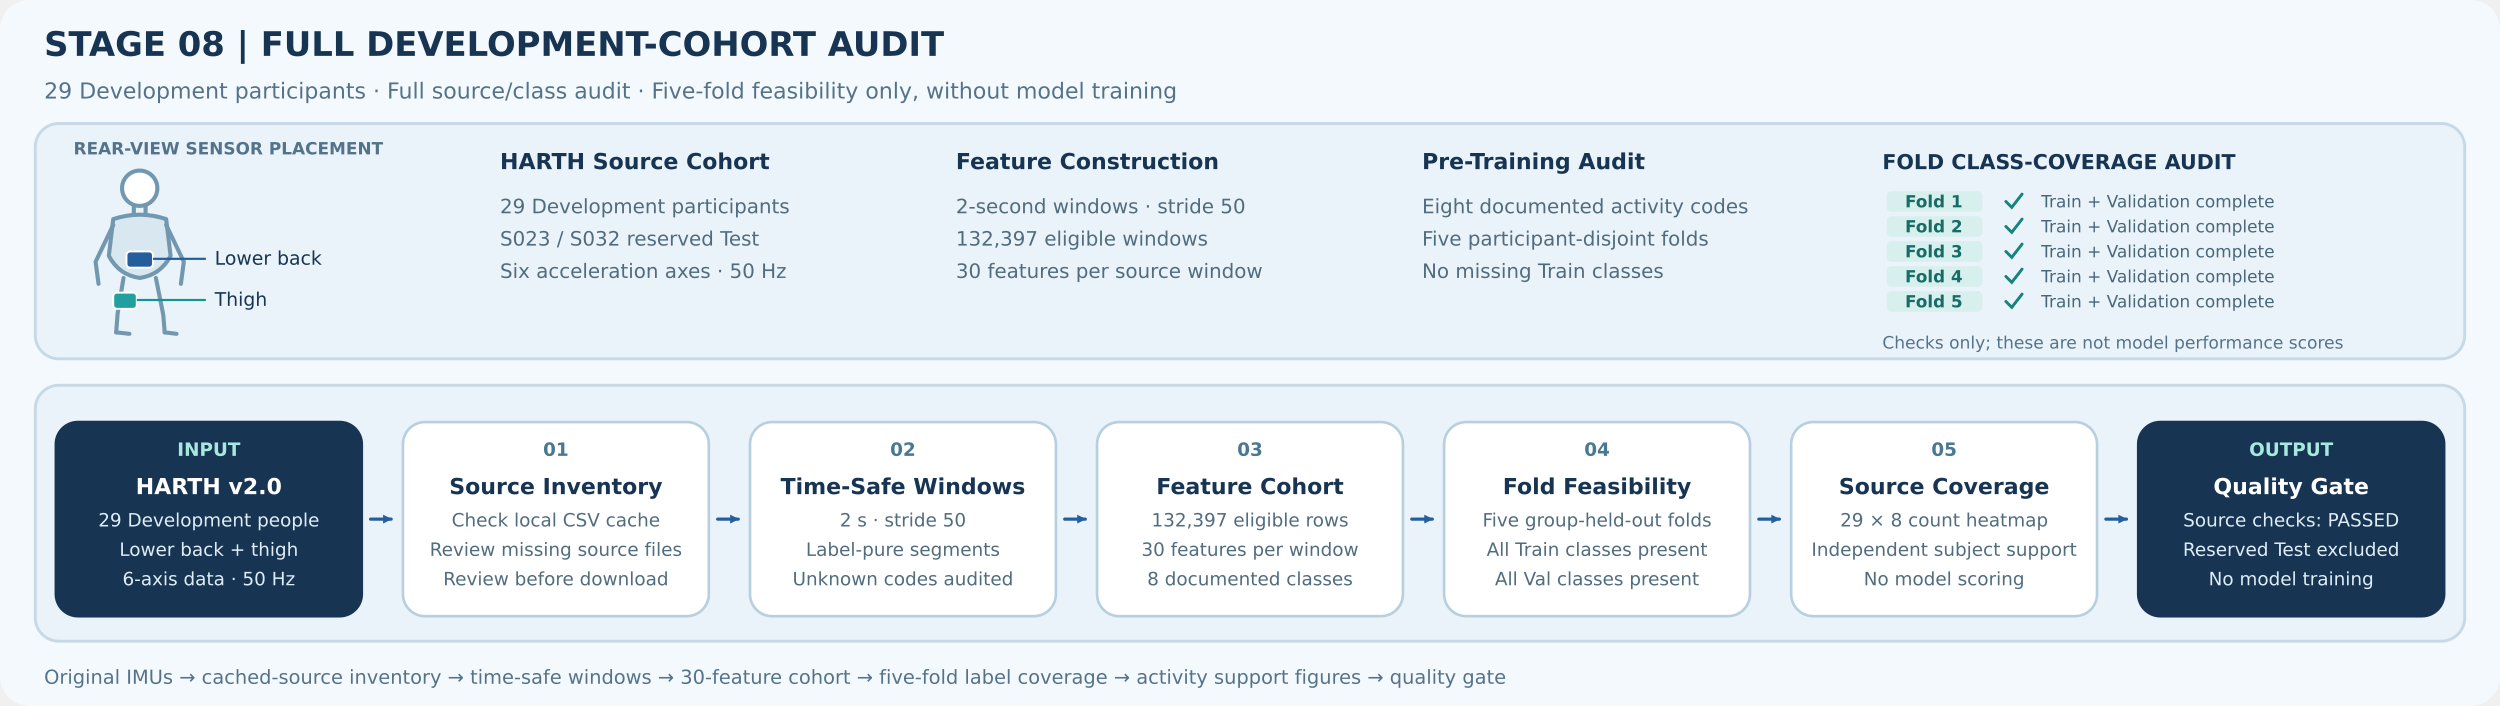
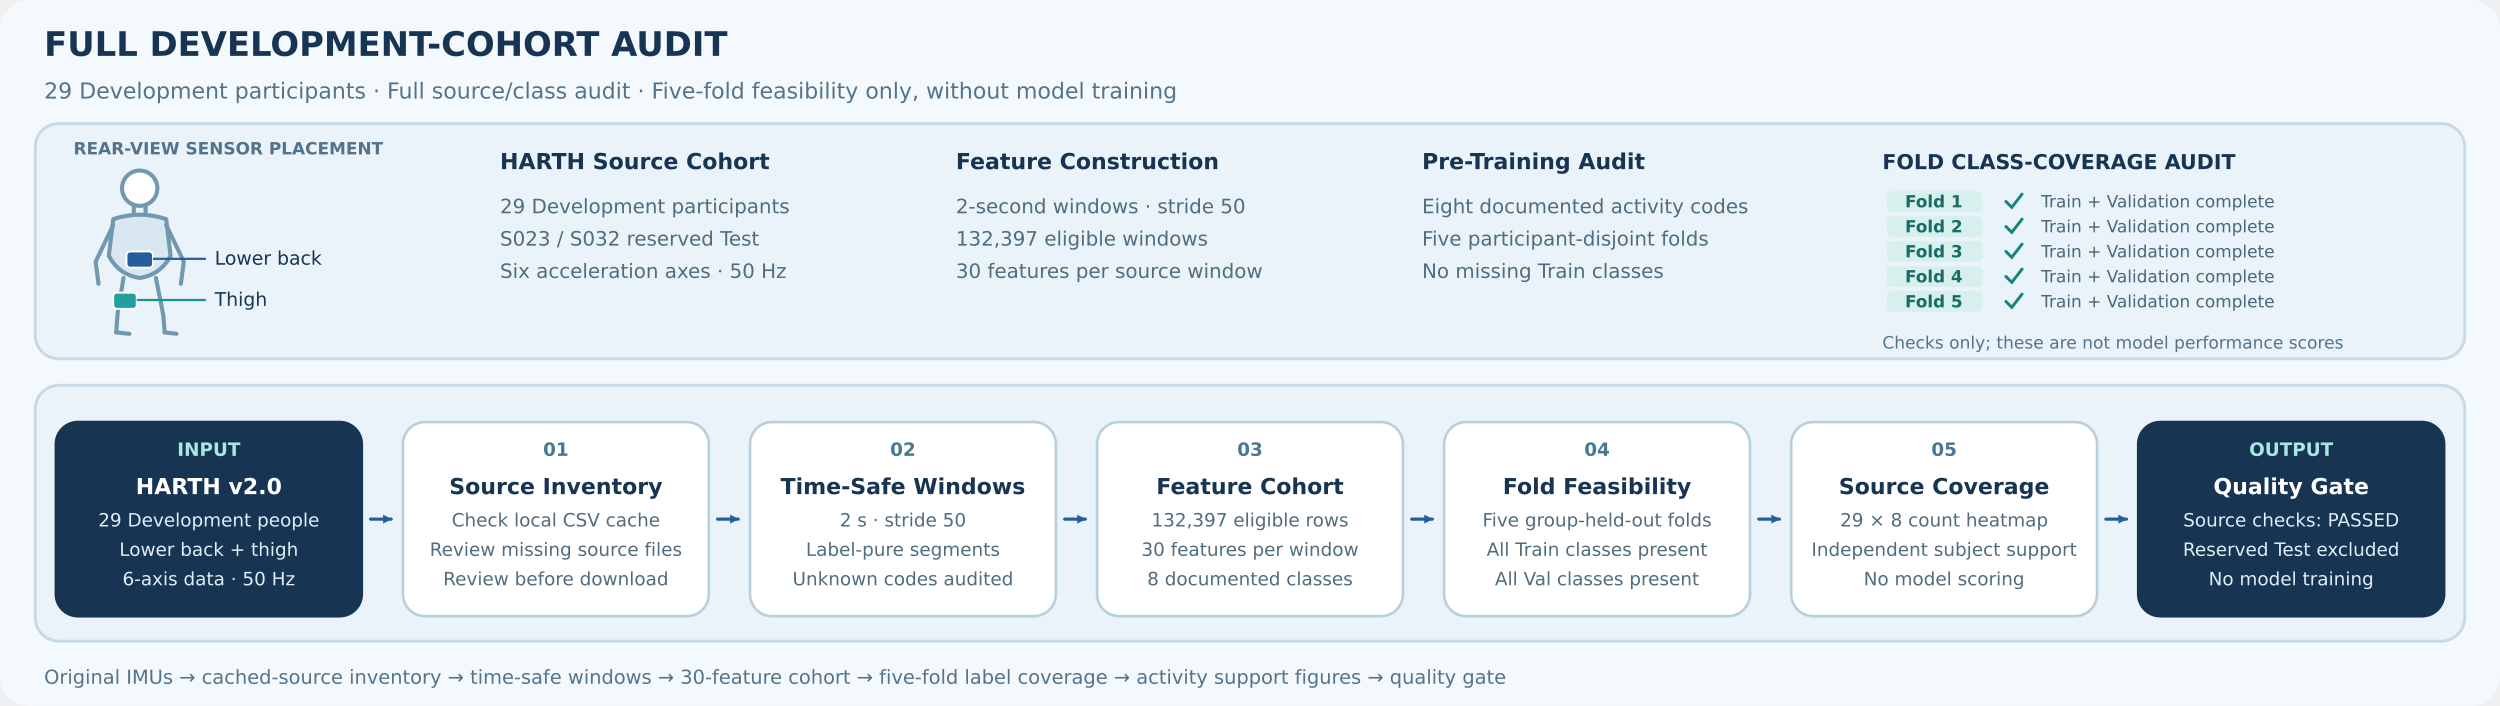
<svg xmlns="http://www.w3.org/2000/svg" width="1700" height="480" viewBox="0 0 1700 480" role="img" aria-labelledby="title desc">
  <defs>
    <marker id="small-arrow" markerUnits="userSpaceOnUse" markerWidth="6" markerHeight="6" refX="5.5" refY="3" orient="auto">
      <path d="M0 0 L6 3 L0 6 Z" fill="#245E9D" />
    </marker>
  </defs>
  <rect width="1700" height="480" rx="20" fill="#F4F9FD" />
  <g font-family="DejaVu Sans, Arial, sans-serif">
-     <text x="30" y="38" font-size="23" font-weight="700" fill="#173453">STAGE 08 | FULL DEVELOPMENT-COHORT AUDIT</text>
+     <text x="30" y="38" font-size="23" font-weight="700" fill="#173453">FULL DEVELOPMENT-COHORT AUDIT</text>
    <text x="30" y="67" font-size="15" fill="#54738A">29 Development participants · Full source/class audit · Five-fold feasibility only, without model training</text>
    <rect x="24" y="84" width="1652" height="160" rx="16" fill="#EAF3FA" stroke="#C7D9E6" stroke-width="2" />
    <rect x="24" y="262" width="1652" height="174" rx="16" fill="#EAF3FA" stroke="#C7D9E6" stroke-width="2" />
    <g aria-label="Rear-view lower-back and thigh accelerometers">
      <text x="50" y="105" font-size="11.5" font-weight="700" fill="#53738A">REAR-VIEW SENSOR PLACEMENT</text>
      <g stroke="#7298B0" stroke-width="2.8" stroke-linecap="round" stroke-linejoin="round">
        <circle cx="95" cy="128" r="12" fill="#FFFFFF" />
        <path d="M91 140 L91 147 M99 140 L99 147" fill="none" />
        <path d="M77 149 Q95 143 113 149 L116 174 Q109 187 95 189 Q81 187 74 174 Z" fill="#D9E7F1" />
        <path d="M77 153 L65 178 L67 193 M113 153 L125 178 L123 193" fill="none" />
        <path d="M84 189 L80 213 L79 226 M106 189 L111 214 L112 226" fill="none" />
        <path d="M79 226 L88 227 M112 226 L120 227" fill="none" />
      </g>
      <rect x="86" y="171" width="18" height="11" rx="2.5" fill="#245E9D" stroke="#FFFFFF" stroke-width="1.3" />
      <rect x="77" y="199" width="16" height="11" rx="2.5" fill="#22A0A0" stroke="#FFFFFF" stroke-width="1.3" />
      <path d="M104 176 H140" stroke="#245E9D" stroke-width="1.5" />
      <text x="146" y="180" font-size="12.8" fill="#173453">Lower back</text>
      <path d="M93 204 H140" stroke="#15938F" stroke-width="1.5" />
      <text x="146" y="208" font-size="12.8" fill="#173453">Thigh</text>
    </g>
    <g>
      <text x="340" y="115" font-size="15" font-weight="700" fill="#173453">HARTH Source Cohort</text>
      <text x="340" y="145" font-size="13.5" fill="#506C7E">29 Development participants</text>
      <text x="340" y="167" font-size="13.5" fill="#506C7E">S023 / S032 reserved Test</text>
      <text x="340" y="189" font-size="13.5" fill="#506C7E">Six acceleration axes · 50 Hz</text>
    </g>
    <g>
      <text x="650" y="115" font-size="15" font-weight="700" fill="#173453">Feature Construction</text>
      <text x="650" y="145" font-size="13.5" fill="#506C7E">2-second windows · stride 50</text>
      <text x="650" y="167" font-size="13.5" fill="#506C7E">132,397 eligible windows</text>
      <text x="650" y="189" font-size="13.5" fill="#506C7E">30 features per source window</text>
    </g>
    <g>
      <text x="967" y="115" font-size="15" font-weight="700" fill="#173453">Pre-Training Audit</text>
      <text x="967" y="145" font-size="13.5" fill="#506C7E">Eight documented activity codes</text>
      <text x="967" y="167" font-size="13.5" fill="#506C7E">Five participant-disjoint folds</text>
      <text x="967" y="189" font-size="13.5" fill="#506C7E">No missing Train classes</text>
    </g>
    <g aria-label="Recorded full task coverage in the five group folds">
      <text x="1280" y="115" font-size="14" font-weight="700" fill="#173453">FOLD CLASS-COVERAGE AUDIT</text>
      <g>
        <rect x="1283" y="130" width="65" height="14" rx="3" fill="#D7EFED" />
        <text x="1315" y="141" text-anchor="middle" font-size="11.4" font-weight="700" fill="#176C67">Fold 1</text>
        <path d="M1364 137 l4 4 l7 -9" fill="none" stroke="#15847D" stroke-width="2" stroke-linecap="round" />
        <text x="1388" y="141" font-size="11.5" fill="#486779">Train + Validation complete</text>
      </g>
      <g>
        <rect x="1283" y="147" width="65" height="14" rx="3" fill="#D7EFED" />
        <text x="1315" y="158" text-anchor="middle" font-size="11.4" font-weight="700" fill="#176C67">Fold 2</text>
        <path d="M1364 154 l4 4 l7 -9" fill="none" stroke="#15847D" stroke-width="2" stroke-linecap="round" />
        <text x="1388" y="158" font-size="11.5" fill="#486779">Train + Validation complete</text>
      </g>
      <g>
        <rect x="1283" y="164" width="65" height="14" rx="3" fill="#D7EFED" />
        <text x="1315" y="175" text-anchor="middle" font-size="11.4" font-weight="700" fill="#176C67">Fold 3</text>
        <path d="M1364 171 l4 4 l7 -9" fill="none" stroke="#15847D" stroke-width="2" stroke-linecap="round" />
        <text x="1388" y="175" font-size="11.5" fill="#486779">Train + Validation complete</text>
      </g>
      <g>
        <rect x="1283" y="181" width="65" height="14" rx="3" fill="#D7EFED" />
        <text x="1315" y="192" text-anchor="middle" font-size="11.4" font-weight="700" fill="#176C67">Fold 4</text>
        <path d="M1364 188 l4 4 l7 -9" fill="none" stroke="#15847D" stroke-width="2" stroke-linecap="round" />
        <text x="1388" y="192" font-size="11.5" fill="#486779">Train + Validation complete</text>
      </g>
      <g>
        <rect x="1283" y="198" width="65" height="14" rx="3" fill="#D7EFED" />
        <text x="1315" y="209" text-anchor="middle" font-size="11.4" font-weight="700" fill="#176C67">Fold 5</text>
        <path d="M1364 205 l4 4 l7 -9" fill="none" stroke="#15847D" stroke-width="2" stroke-linecap="round" />
        <text x="1388" y="209" font-size="11.5" fill="#486779">Train + Validation complete</text>
      </g>
      <text x="1280" y="237" font-size="11.6" fill="#53738A">Checks only; these are not model performance scores</text>
    </g>
    <g aria-label="Six short identical horizontal connectors">
      <path d="M252 353 H266" fill="none" stroke="#245E9D" stroke-width="2.2" stroke-linecap="round" marker-end="url(#small-arrow)" />
      <path d="M488 353 H502" fill="none" stroke="#245E9D" stroke-width="2.2" stroke-linecap="round" marker-end="url(#small-arrow)" />
      <path d="M724 353 H738" fill="none" stroke="#245E9D" stroke-width="2.2" stroke-linecap="round" marker-end="url(#small-arrow)" />
      <path d="M960 353 H974" fill="none" stroke="#245E9D" stroke-width="2.2" stroke-linecap="round" marker-end="url(#small-arrow)" />
      <path d="M1196 353 H1210" fill="none" stroke="#245E9D" stroke-width="2.2" stroke-linecap="round" marker-end="url(#small-arrow)" />
      <path d="M1432 353 H1446" fill="none" stroke="#245E9D" stroke-width="2.2" stroke-linecap="round" marker-end="url(#small-arrow)" />
    </g>
    <g aria-label="Seven source-grounded processing blocks">
      <g class="process-block">
        <rect x="38" y="287" width="208" height="132" rx="15" fill="#173453" stroke="#173453" stroke-width="1.8" />
        <text x="142" y="310" text-anchor="middle" font-size="12.5" font-weight="700" fill="#A7E9DF">INPUT</text>
        <text x="142" y="336" text-anchor="middle" font-size="15" font-weight="700" fill="#FFFFFF">HARTH v2.0</text>
        <text x="142" y="358" text-anchor="middle" font-size="12.5" fill="#DFEDF4">29 Development people</text>
        <text x="142" y="378" text-anchor="middle" font-size="12.5" fill="#DFEDF4">Lower back + thigh</text>
        <text x="142" y="398" text-anchor="middle" font-size="12.5" fill="#DFEDF4">6-axis data · 50 Hz</text>
      </g>
      <g class="process-block">
        <rect x="274" y="287" width="208" height="132" rx="15" fill="#FFFFFF" stroke="#B8CFDE" stroke-width="1.8" />
        <text x="378" y="310" text-anchor="middle" font-size="12.5" font-weight="700" fill="#497992">01</text>
        <text x="378" y="336" text-anchor="middle" font-size="15" font-weight="700" fill="#173453">Source Inventory</text>
        <text x="378" y="358" text-anchor="middle" font-size="12.5" fill="#506C7E">Check local CSV cache</text>
        <text x="378" y="378" text-anchor="middle" font-size="12.5" fill="#506C7E">Review missing source files</text>
        <text x="378" y="398" text-anchor="middle" font-size="12.5" fill="#506C7E">Review before download</text>
      </g>
      <g class="process-block">
        <rect x="510" y="287" width="208" height="132" rx="15" fill="#FFFFFF" stroke="#B8CFDE" stroke-width="1.8" />
        <text x="614" y="310" text-anchor="middle" font-size="12.5" font-weight="700" fill="#497992">02</text>
        <text x="614" y="336" text-anchor="middle" font-size="15" font-weight="700" fill="#173453">Time-Safe Windows</text>
        <text x="614" y="358" text-anchor="middle" font-size="12.5" fill="#506C7E">2 s · stride 50</text>
        <text x="614" y="378" text-anchor="middle" font-size="12.5" fill="#506C7E">Label-pure segments</text>
        <text x="614" y="398" text-anchor="middle" font-size="12.5" fill="#506C7E">Unknown codes audited</text>
      </g>
      <g class="process-block">
        <rect x="746" y="287" width="208" height="132" rx="15" fill="#FFFFFF" stroke="#B8CFDE" stroke-width="1.8" />
        <text x="850" y="310" text-anchor="middle" font-size="12.5" font-weight="700" fill="#497992">03</text>
        <text x="850" y="336" text-anchor="middle" font-size="15" font-weight="700" fill="#173453">Feature Cohort</text>
        <text x="850" y="358" text-anchor="middle" font-size="12.5" fill="#506C7E">132,397 eligible rows</text>
        <text x="850" y="378" text-anchor="middle" font-size="12.5" fill="#506C7E">30 features per window</text>
        <text x="850" y="398" text-anchor="middle" font-size="12.5" fill="#506C7E">8 documented classes</text>
      </g>
      <g class="process-block">
        <rect x="982" y="287" width="208" height="132" rx="15" fill="#FFFFFF" stroke="#B8CFDE" stroke-width="1.8" />
        <text x="1086" y="310" text-anchor="middle" font-size="12.5" font-weight="700" fill="#497992">04</text>
        <text x="1086" y="336" text-anchor="middle" font-size="15" font-weight="700" fill="#173453">Fold Feasibility</text>
        <text x="1086" y="358" text-anchor="middle" font-size="12.5" fill="#506C7E">Five group-held-out folds</text>
        <text x="1086" y="378" text-anchor="middle" font-size="12.5" fill="#506C7E">All Train classes present</text>
        <text x="1086" y="398" text-anchor="middle" font-size="12.5" fill="#506C7E">All Val classes present</text>
      </g>
      <g class="process-block">
        <rect x="1218" y="287" width="208" height="132" rx="15" fill="#FFFFFF" stroke="#B8CFDE" stroke-width="1.8" />
        <text x="1322" y="310" text-anchor="middle" font-size="12.5" font-weight="700" fill="#497992">05</text>
        <text x="1322" y="336" text-anchor="middle" font-size="15" font-weight="700" fill="#173453">Source Coverage</text>
        <text x="1322" y="358" text-anchor="middle" font-size="12.5" fill="#506C7E">29 × 8 count heatmap</text>
        <text x="1322" y="378" text-anchor="middle" font-size="12.5" fill="#506C7E">Independent subject support</text>
        <text x="1322" y="398" text-anchor="middle" font-size="12.5" fill="#506C7E">No model scoring</text>
      </g>
      <g class="process-block">
        <rect x="1454" y="287" width="208" height="132" rx="15" fill="#173453" stroke="#173453" stroke-width="1.8" />
        <text x="1558" y="310" text-anchor="middle" font-size="12.5" font-weight="700" fill="#A7E9DF">OUTPUT</text>
        <text x="1558" y="336" text-anchor="middle" font-size="15" font-weight="700" fill="#FFFFFF">Quality Gate</text>
        <text x="1558" y="358" text-anchor="middle" font-size="12.5" fill="#DFEDF4">Source checks: PASSED</text>
        <text x="1558" y="378" text-anchor="middle" font-size="12.5" fill="#DFEDF4">Reserved Test excluded</text>
        <text x="1558" y="398" text-anchor="middle" font-size="12.5" fill="#DFEDF4">No model training</text>
      </g>
    </g>
    <text x="30" y="465" font-size="13.2" fill="#54738A">Original IMUs → cached-source inventory → time-safe windows → 30-feature cohort → five-fold label coverage → activity support figures → quality gate</text>
  </g>
</svg>
